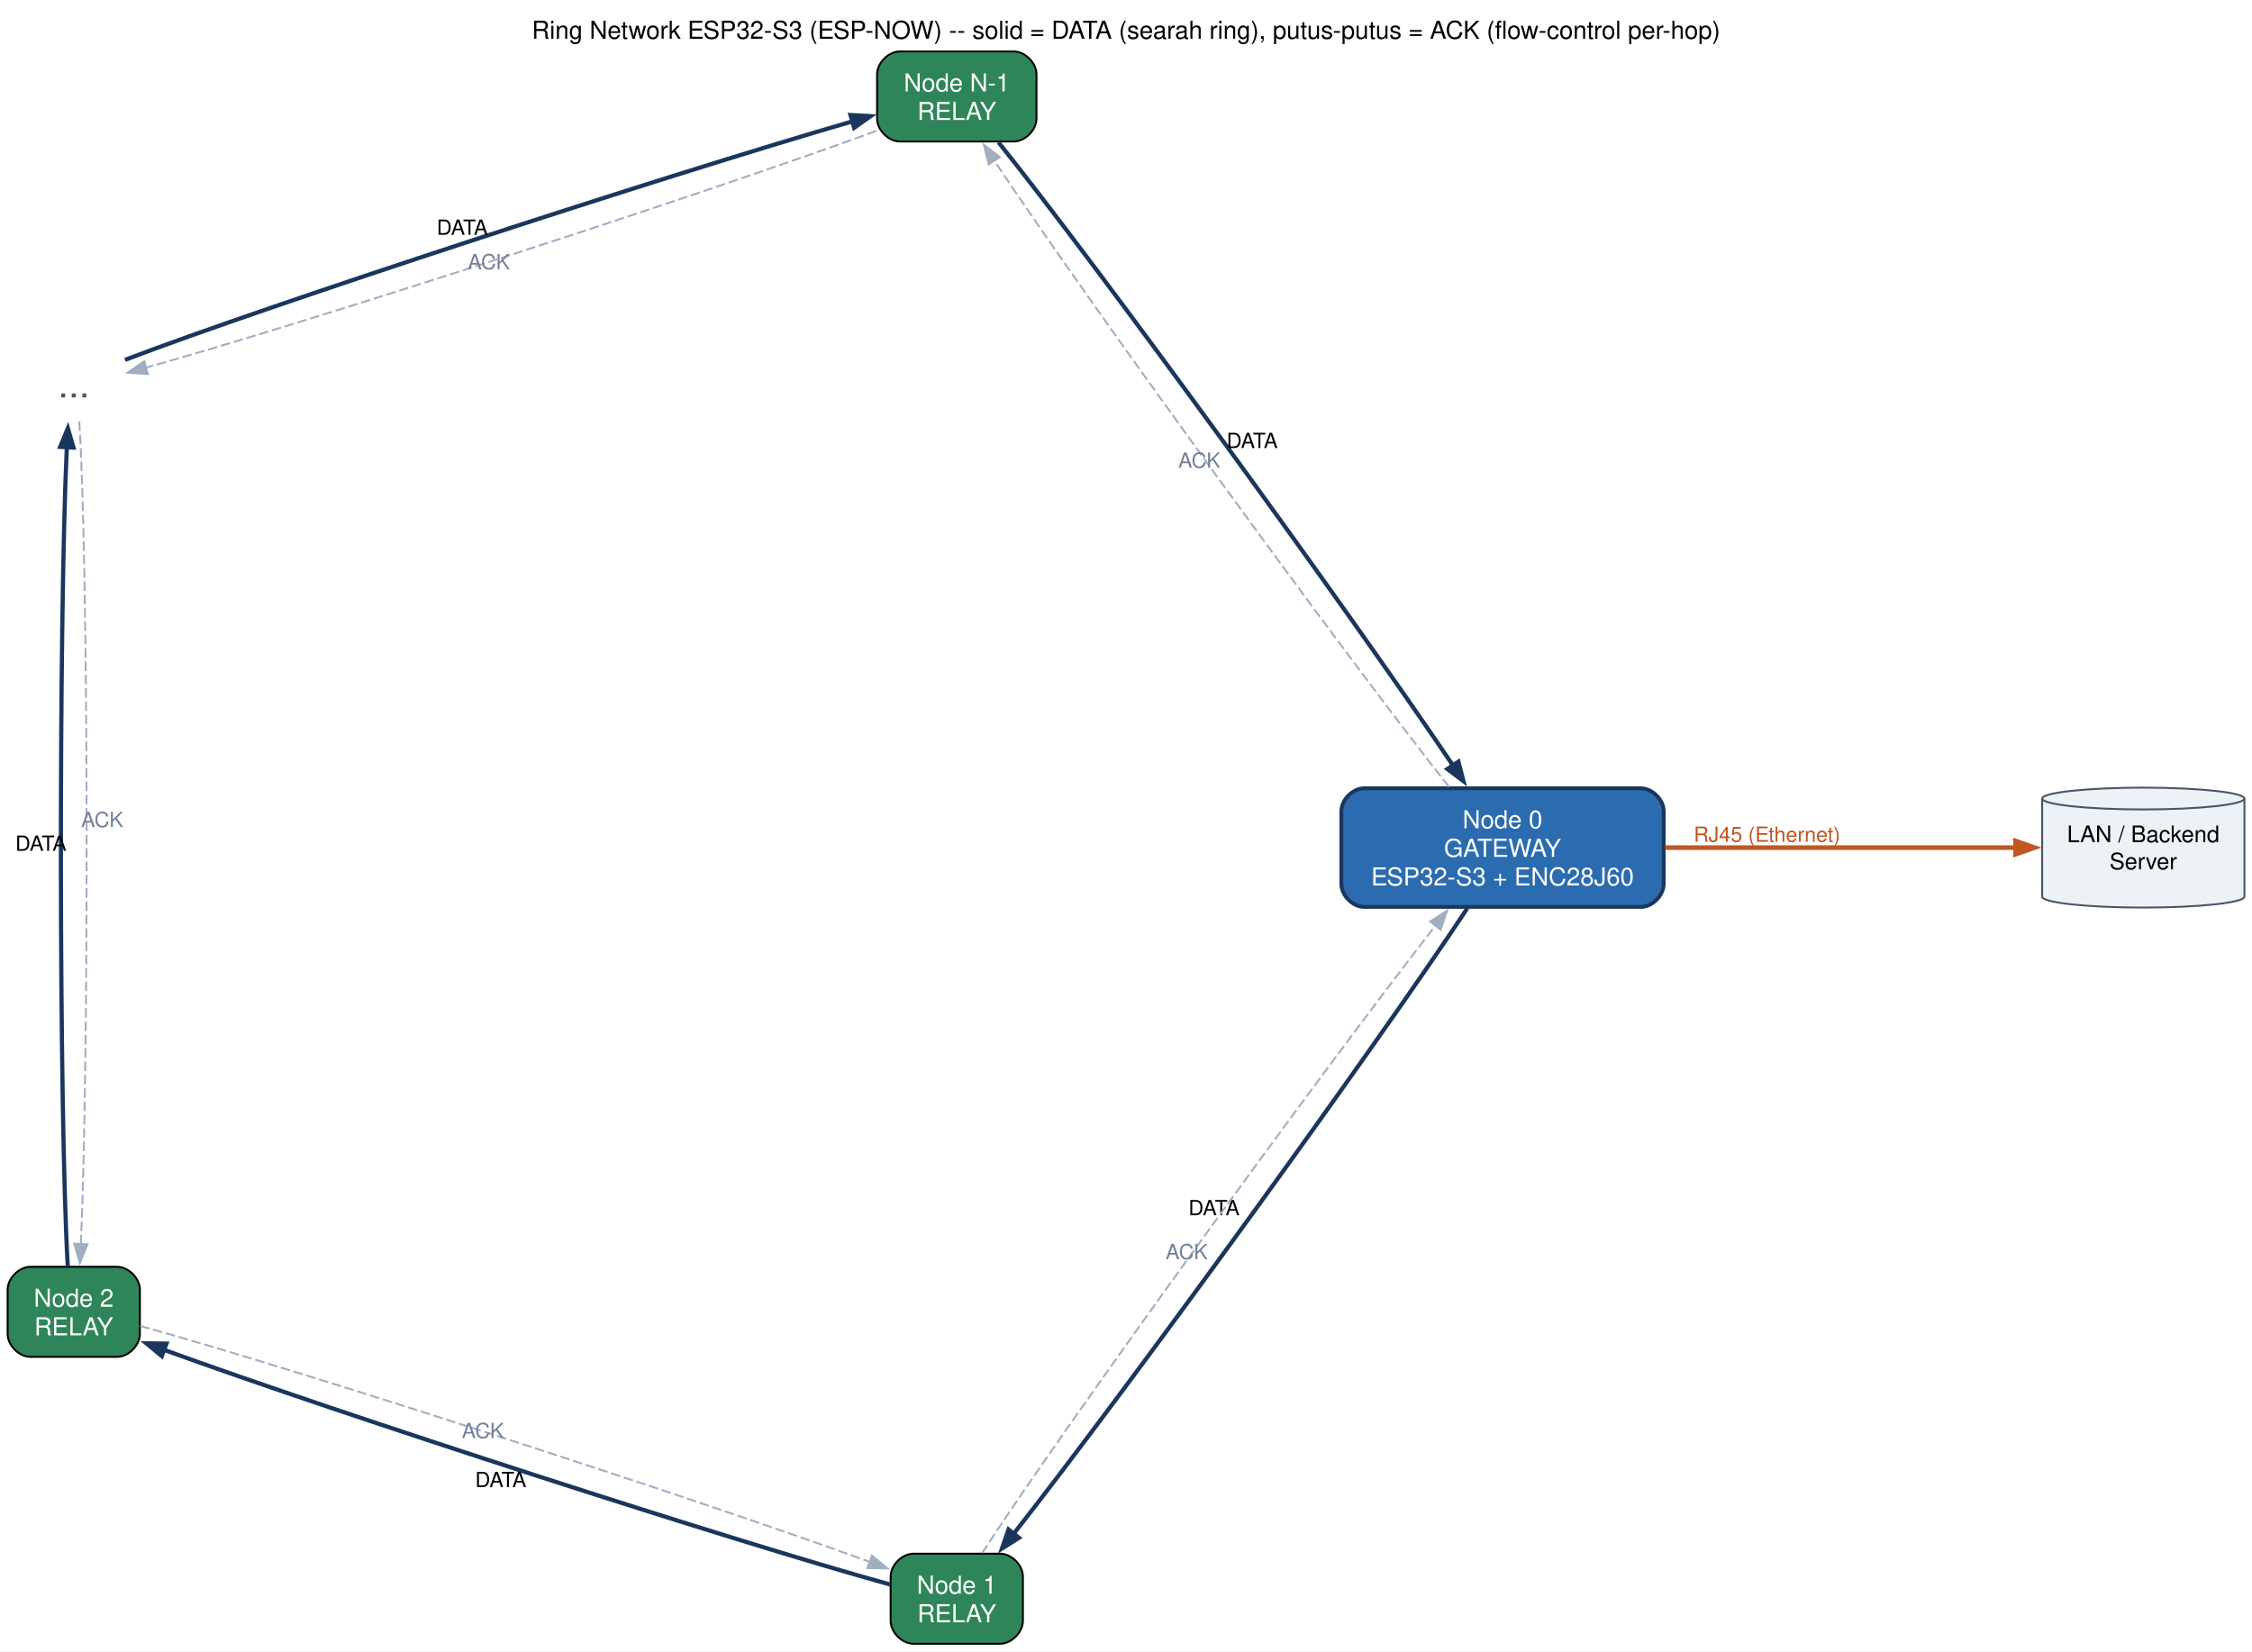
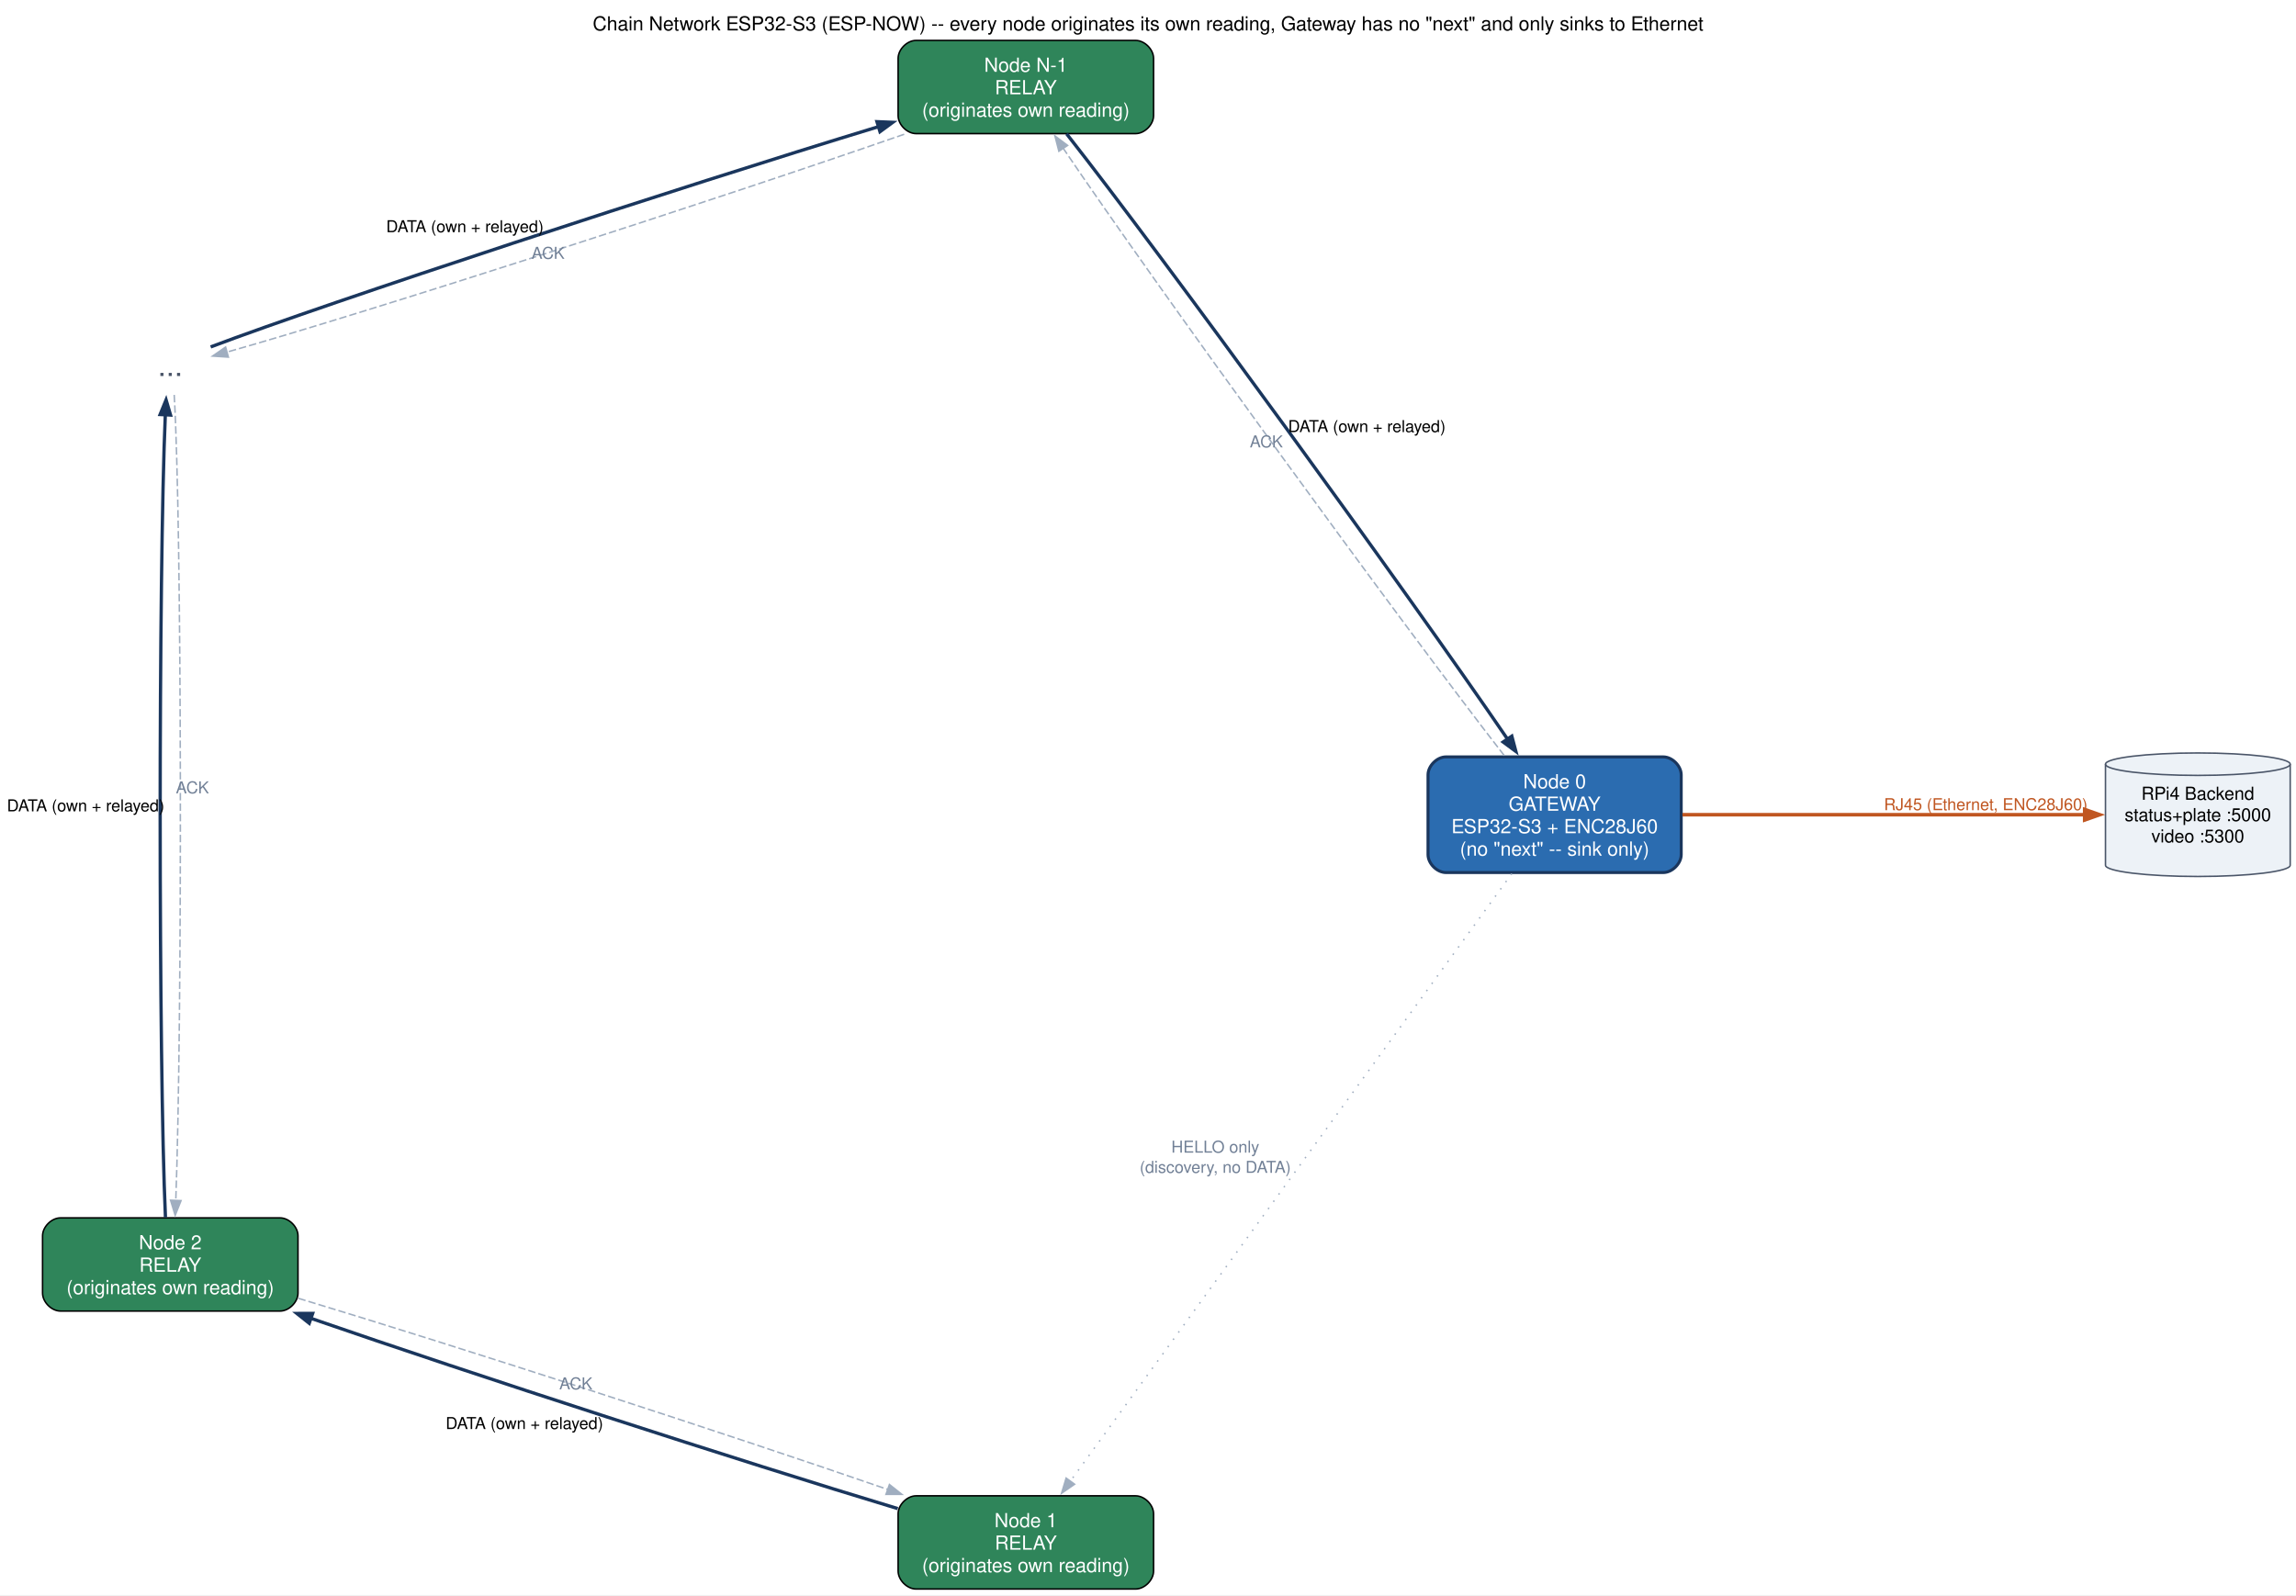
- <svg xmlns="http://www.w3.org/2000/svg" width="1182pt" height="867pt" viewBox="0.00 0.00 1182.00 867.00">
-   <g id="graph0" class="graph" transform="scale(1 1) rotate(0) translate(4 862.79)">
-     <polygon fill="white" stroke="none" points="-4,4 -4,-862.79 1178.03,-862.79 1178.03,4 -4,4" />
-     <text xml:space="preserve" text-anchor="middle" x="587.01" y="-842.44" font-family="Helvetica,sans-Serif" font-size="13.00">Ring Network ESP32-S3 (ESP-NOW) -- solid = DATA (searah ring), putus-putus = ACK (flow-control per-hop)</text>
+ <svg xmlns="http://www.w3.org/2000/svg" width="1534pt" height="1066pt" viewBox="0.00 0.00 1534.00 1066.00">
+   <g id="graph0" class="graph" transform="scale(1 1) rotate(0) translate(4 1061.78)">
+     <polygon fill="white" stroke="none" points="-4,4 -4,-1061.78 1530.13,-1061.78 1530.13,4 -4,4" />
+     <text xml:space="preserve" text-anchor="middle" x="763.06" y="-1041.43" font-family="Helvetica,sans-Serif" font-size="13.00">Chain Network ESP32-S3 (ESP-NOW) -- every node originates its own reading, Gateway has no "next" and only sinks to Ethernet</text>
    <g id="node1" class="node">
-       <path fill="#2b6cb0" stroke="#1a365d" stroke-width="2" d="M857.21,-449.03C857.21,-449.03 712.04,-449.03 712.04,-449.03 706.04,-449.03 700.04,-443.03 700.04,-437.03 700.04,-437.03 700.04,-398.75 700.04,-398.75 700.04,-392.75 706.04,-386.75 712.04,-386.75 712.04,-386.75 857.21,-386.75 857.21,-386.75 863.21,-386.75 869.21,-392.75 869.21,-398.75 869.21,-398.75 869.21,-437.03 869.21,-437.03 869.21,-443.03 863.21,-449.03 857.21,-449.03" />
-       <text xml:space="preserve" text-anchor="middle" x="784.62" y="-428.04" font-family="Helvetica,sans-Serif" font-size="13.00" fill="white">Node 0</text>
-       <text xml:space="preserve" text-anchor="middle" x="784.62" y="-413.04" font-family="Helvetica,sans-Serif" font-size="13.00" fill="white">GATEWAY</text>
-       <text xml:space="preserve" text-anchor="middle" x="784.62" y="-398.04" font-family="Helvetica,sans-Serif" font-size="13.00" fill="white">ESP32-S3 + ENC28J60</text>
+       <path fill="#2b6cb0" stroke="#1a365d" stroke-width="2" d="M1107.25,-556.03C1107.25,-556.03 962.08,-556.03 962.08,-556.03 956.08,-556.03 950.08,-550.03 950.08,-544.03 950.08,-544.03 950.08,-490.75 950.08,-490.75 950.08,-484.75 956.08,-478.75 962.08,-478.75 962.08,-478.75 1107.25,-478.75 1107.25,-478.75 1113.25,-478.75 1119.25,-484.75 1119.25,-490.75 1119.25,-490.75 1119.25,-544.03 1119.25,-544.03 1119.25,-550.03 1113.25,-556.03 1107.25,-556.03" />
+       <text xml:space="preserve" text-anchor="middle" x="1034.67" y="-535.04" font-family="Helvetica,sans-Serif" font-size="13.00" fill="white">Node 0</text>
+       <text xml:space="preserve" text-anchor="middle" x="1034.67" y="-520.04" font-family="Helvetica,sans-Serif" font-size="13.00" fill="white">GATEWAY</text>
+       <text xml:space="preserve" text-anchor="middle" x="1034.67" y="-505.04" font-family="Helvetica,sans-Serif" font-size="13.00" fill="white">ESP32-S3 + ENC28J60</text>
+       <text xml:space="preserve" text-anchor="middle" x="1034.67" y="-490.04" font-family="Helvetica,sans-Serif" font-size="13.00" fill="white">(no "next" -- sink only)</text>
    </g>
    <g id="node2" class="node">
-       <path fill="#2f855a" stroke="black" d="M520.89,-47.28C520.89,-47.28 475.47,-47.28 475.47,-47.28 469.47,-47.28 463.47,-41.28 463.47,-35.28 463.47,-35.28 463.47,-12 463.47,-12 463.47,-6 469.47,0 475.47,0 475.47,0 520.89,0 520.89,0 526.89,0 532.89,-6 532.89,-12 532.89,-12 532.89,-35.28 532.89,-35.28 532.89,-41.28 526.89,-47.28 520.89,-47.28" />
-       <text xml:space="preserve" text-anchor="middle" x="498.18" y="-26.29" font-family="Helvetica,sans-Serif" font-size="13.00" fill="white">Node 1</text>
-       <text xml:space="preserve" text-anchor="middle" x="498.18" y="-11.29" font-family="Helvetica,sans-Serif" font-size="13.00" fill="white">RELAY</text>
+       <path fill="#2f855a" stroke="black" d="M754.72,-62.28C754.72,-62.28 608.05,-62.28 608.05,-62.28 602.05,-62.28 596.05,-56.28 596.05,-50.28 596.05,-50.28 596.05,-12 596.05,-12 596.05,-6 602.05,0 608.05,0 608.05,0 754.72,0 754.72,0 760.72,0 766.72,-6 766.72,-12 766.72,-12 766.72,-50.28 766.72,-50.28 766.72,-56.28 760.72,-62.28 754.72,-62.28" />
+       <text xml:space="preserve" text-anchor="middle" x="681.39" y="-41.29" font-family="Helvetica,sans-Serif" font-size="13.00" fill="white">Node 1</text>
+       <text xml:space="preserve" text-anchor="middle" x="681.39" y="-26.29" font-family="Helvetica,sans-Serif" font-size="13.00" fill="white">RELAY</text>
+       <text xml:space="preserve" text-anchor="middle" x="681.39" y="-11.29" font-family="Helvetica,sans-Serif" font-size="13.00" fill="white">(originates own reading)</text>
+     </g>
+     <g id="edge9" class="edge">
+       <path fill="none" stroke="#a0aec0" stroke-dasharray="1,5" d="M1006.06,-478.01C940.14,-387.28 778.1,-164.25 711.11,-72.05" />
+       <polygon fill="#a0aec0" stroke="#a0aec0" points="713.96,-70.03 705.25,-63.99 708.3,-74.14 713.96,-70.03" />
+       <text xml:space="preserve" text-anchor="middle" x="807.96" y="-291.58" font-family="Helvetica,sans-Serif" font-size="11.00" fill="#718096">HELLO only</text>
+       <text xml:space="preserve" text-anchor="middle" x="807.96" y="-278.08" font-family="Helvetica,sans-Serif" font-size="11.00" fill="#718096">(discovery, no DATA)</text>
+     </g>
+     <g id="node5" class="node">
+       <path fill="#2f855a" stroke="black" d="M754.72,-1034.78C754.72,-1034.78 608.05,-1034.78 608.05,-1034.78 602.05,-1034.78 596.05,-1028.78 596.05,-1022.78 596.05,-1022.78 596.05,-984.5 596.05,-984.5 596.05,-978.5 602.05,-972.5 608.05,-972.5 608.05,-972.5 754.72,-972.5 754.72,-972.5 760.72,-972.5 766.72,-978.5 766.72,-984.5 766.72,-984.5 766.72,-1022.78 766.72,-1022.78 766.72,-1028.78 760.72,-1034.78 754.72,-1034.78" />
+       <text xml:space="preserve" text-anchor="middle" x="681.39" y="-1013.79" font-family="Helvetica,sans-Serif" font-size="13.00" fill="white">Node N-1</text>
+       <text xml:space="preserve" text-anchor="middle" x="681.39" y="-998.79" font-family="Helvetica,sans-Serif" font-size="13.00" fill="white">RELAY</text>
+       <text xml:space="preserve" text-anchor="middle" x="681.39" y="-983.79" font-family="Helvetica,sans-Serif" font-size="13.00" fill="white">(originates own reading)</text>
+     </g>
+     <g id="edge8" class="edge">
+       <path fill="none" stroke="#a0aec0" stroke-dasharray="5,2" d="M1001.01,-556.92C930.42,-647.76 768.67,-870.47 706.37,-962.68" />
+       <polygon fill="#a0aec0" stroke="#a0aec0" points="703.47,-960.71 700.81,-970.97 709.29,-964.61 703.47,-960.71" />
+       <text xml:space="preserve" text-anchor="middle" x="842.06" y="-762.85" font-family="Helvetica,sans-Serif" font-size="11.00" fill="#718096">ACK</text>
+     </g>
+     <g id="node6" class="node">
+       <path fill="#edf2f7" stroke="#4a5568" d="M1526.13,-551.16C1526.13,-555.3 1498.47,-558.66 1464.42,-558.66 1430.37,-558.66 1402.71,-555.3 1402.71,-551.16 1402.71,-551.16 1402.71,-483.63 1402.71,-483.63 1402.71,-479.49 1430.37,-476.12 1464.42,-476.12 1498.47,-476.12 1526.13,-479.49 1526.13,-483.63 1526.13,-483.63 1526.13,-551.16 1526.13,-551.16" />
+       <path fill="none" stroke="#4a5568" d="M1526.13,-551.16C1526.13,-547.02 1498.47,-543.66 1464.42,-543.66 1430.37,-543.66 1402.71,-547.02 1402.71,-551.16" />
+       <text xml:space="preserve" text-anchor="middle" x="1464.42" y="-527.37" font-family="Helvetica,sans-Serif" font-size="12.00">RPi4 Backend</text>
+       <text xml:space="preserve" text-anchor="middle" x="1464.42" y="-513.12" font-family="Helvetica,sans-Serif" font-size="12.00">status+plate :5000</text>
+       <text xml:space="preserve" text-anchor="middle" x="1464.42" y="-498.87" font-family="Helvetica,sans-Serif" font-size="12.00">video :5300</text>
+     </g>
+     <g id="edge10" class="edge">
+       <path fill="none" stroke="#c05621" stroke-width="2.4" d="M1120.09,-517.39C1198.55,-517.39 1313.73,-517.39 1388.9,-517.39" />
+       <polygon fill="#c05621" stroke="#c05621" stroke-width="2.4" points="1388.82,-520.89 1398.82,-517.39 1388.82,-513.89 1388.82,-520.89" />
+       <text xml:space="preserve" text-anchor="middle" x="1322.74" y="-520.44" font-family="Helvetica,sans-Serif" font-size="11.00" fill="#c05621">RJ45 (Ethernet, ENC28J60)</text>
+     </g>
+     <g id="node3" class="node">
+       <path fill="#2f855a" stroke="black" d="M183.1,-248.01C183.1,-248.01 36.43,-248.01 36.43,-248.01 30.43,-248.01 24.43,-242.01 24.43,-236.01 24.43,-236.01 24.43,-197.73 24.43,-197.73 24.43,-191.73 30.43,-185.73 36.43,-185.73 36.43,-185.73 183.1,-185.73 183.1,-185.73 189.1,-185.73 195.1,-191.73 195.1,-197.73 195.1,-197.73 195.1,-236.01 195.1,-236.01 195.1,-242.01 189.1,-248.01 183.1,-248.01" />
+       <text xml:space="preserve" text-anchor="middle" x="109.76" y="-227.02" font-family="Helvetica,sans-Serif" font-size="13.00" fill="white">Node 2</text>
+       <text xml:space="preserve" text-anchor="middle" x="109.76" y="-212.02" font-family="Helvetica,sans-Serif" font-size="13.00" fill="white">RELAY</text>
+       <text xml:space="preserve" text-anchor="middle" x="109.76" y="-197.02" font-family="Helvetica,sans-Serif" font-size="13.00" fill="white">(originates own reading)</text>
    </g>
    <g id="edge1" class="edge">
-       <path fill="none" stroke="#1a365d" stroke-width="2.2" d="M766.15,-386.04C717.67,-312.77 587.21,-133.01 528,-57.67" />
-       <polygon fill="#1a365d" stroke="#1a365d" stroke-width="2.2" points="530.83,-55.61 521.87,-49.95 525.34,-59.96 530.83,-55.61" />
-       <text xml:space="preserve" text-anchor="middle" x="633.2" y="-224.91" font-family="Helvetica,sans-Serif" font-size="11.00">DATA</text>
+       <path fill="none" stroke="#1a365d" stroke-width="2.2" d="M595.82,-53.74C490.51,-85.51 312.33,-143.33 203.44,-180.98" />
+       <polygon fill="#1a365d" stroke="#1a365d" stroke-width="2.2" points="202.61,-177.57 194.31,-184.15 204.91,-184.18 202.61,-177.57" />
+       <text xml:space="preserve" text-anchor="middle" x="346.38" y="-106.91" font-family="Helvetica,sans-Serif" font-size="11.00">DATA (own + relayed)</text>
    </g>
-     <g id="node5" class="node">
-       <path fill="#2f855a" stroke="black" d="M528.02,-835.79C528.02,-835.79 468.35,-835.79 468.35,-835.79 462.35,-835.79 456.35,-829.79 456.35,-823.79 456.35,-823.79 456.35,-800.51 456.35,-800.51 456.35,-794.51 462.35,-788.51 468.35,-788.51 468.35,-788.51 528.02,-788.51 528.02,-788.51 534.02,-788.51 540.02,-794.51 540.02,-800.51 540.02,-800.51 540.02,-823.79 540.02,-823.79 540.02,-829.79 534.02,-835.79 528.02,-835.79" />
-       <text xml:space="preserve" text-anchor="middle" x="498.18" y="-814.8" font-family="Helvetica,sans-Serif" font-size="13.00" fill="white">Node N-1</text>
-       <text xml:space="preserve" text-anchor="middle" x="498.18" y="-799.8" font-family="Helvetica,sans-Serif" font-size="13.00" fill="white">RELAY</text>
+     <g id="edge5" class="edge">
+       <path fill="none" stroke="#a0aec0" stroke-dasharray="5,2" d="M195.33,-194.27C301.17,-162.34 480.62,-104.1 589.36,-66.46" />
+       <polygon fill="#a0aec0" stroke="#a0aec0" points="590.25,-69.85 598.55,-63.26 587.95,-63.24 590.25,-69.85" />
+       <text xml:space="preserve" text-anchor="middle" x="380.72" y="-133.42" font-family="Helvetica,sans-Serif" font-size="11.00" fill="#718096">ACK</text>
    </g>
-     <g id="edge10" class="edge">
-       <path fill="none" stroke="#a0aec0" stroke-dasharray="5,2" d="M756.46,-449.83C698.49,-523.32 567.56,-703.61 517.77,-778.62" />
-       <polygon fill="#a0aec0" stroke="#a0aec0" points="514.96,-776.52 512.4,-786.8 520.81,-780.36 514.96,-776.52" />
-       <text xml:space="preserve" text-anchor="middle" x="625.49" y="-617.27" font-family="Helvetica,sans-Serif" font-size="11.00" fill="#718096">ACK</text>
+     <g id="node4" class="node">
+       <path fill="white" stroke="none" d="M124.76,-838.18C124.76,-838.18 94.76,-838.18 94.76,-838.18 88.76,-838.18 82.76,-832.18 82.76,-826.18 82.76,-826.18 82.76,-809.65 82.76,-809.65 82.76,-803.65 88.76,-797.65 94.76,-797.65 94.76,-797.65 124.76,-797.65 124.76,-797.65 130.76,-797.65 136.76,-803.65 136.76,-809.65 136.76,-809.65 136.76,-826.18 136.76,-826.18 136.76,-832.18 130.76,-838.18 124.76,-838.18" />
+       <text xml:space="preserve" text-anchor="middle" x="109.76" y="-810.54" font-family="Helvetica,sans-Serif" font-size="20.00" fill="#4a5568">...</text>
    </g>
-     <g id="node6" class="node">
-       <path fill="#edf2f7" stroke="#4a5568" d="M1174.03,-443.64C1174.03,-446.8 1150.24,-449.37 1120.94,-449.37 1091.65,-449.37 1067.86,-446.8 1067.86,-443.64 1067.86,-443.64 1067.86,-392.14 1067.86,-392.14 1067.86,-388.98 1091.65,-386.42 1120.94,-386.42 1150.24,-386.42 1174.03,-388.98 1174.03,-392.14 1174.03,-392.14 1174.03,-443.64 1174.03,-443.64" />
-       <path fill="none" stroke="#4a5568" d="M1174.03,-443.64C1174.03,-440.49 1150.24,-437.92 1120.94,-437.92 1091.65,-437.92 1067.86,-440.49 1067.86,-443.64" />
-       <text xml:space="preserve" text-anchor="middle" x="1120.94" y="-420.74" font-family="Helvetica,sans-Serif" font-size="12.00">LAN / Backend</text>
-       <text xml:space="preserve" text-anchor="middle" x="1120.94" y="-406.49" font-family="Helvetica,sans-Serif" font-size="12.00">Server</text>
-     </g>
-     <g id="edge11" class="edge">
-       <path fill="none" stroke="#c05621" stroke-width="2.4" d="M869.93,-417.89C927.12,-417.89 1001.37,-417.89 1054.25,-417.89" />
-       <polygon fill="#c05621" stroke="#c05621" stroke-width="2.4" points="1053.91,-421.39 1063.91,-417.89 1053.91,-414.39 1053.91,-421.39" />
-       <text xml:space="preserve" text-anchor="middle" x="923.46" y="-420.94" font-family="Helvetica,sans-Serif" font-size="11.00" fill="#c05621">RJ45 (Ethernet)</text>
+     <g id="edge2" class="edge">
+       <path fill="none" stroke="#1a365d" stroke-width="2.2" d="M106.54,-248.34C101.86,-351.56 101.84,-679.29 106.46,-784.82" />
+       <polygon fill="#1a365d" stroke="#1a365d" stroke-width="2.2" points="102.96,-784.79 106.96,-794.6 109.95,-784.43 102.96,-784.79" />
+       <text xml:space="preserve" text-anchor="middle" x="53.25" y="-519.63" font-family="Helvetica,sans-Serif" font-size="11.00">DATA (own + relayed)</text>
    </g>
    <g id="edge6" class="edge">
-       <path fill="none" stroke="#a0aec0" stroke-dasharray="5,2" d="M511.51,-47.63C553.91,-113.09 685.64,-295.02 749.43,-376.99" />
-       <polygon fill="#a0aec0" stroke="#a0aec0" points="746.64,-379.1 755.56,-384.81 752.15,-374.78 746.64,-379.1" />
-       <text xml:space="preserve" text-anchor="middle" x="618.85" y="-201.86" font-family="Helvetica,sans-Serif" font-size="11.00" fill="#718096">ACK</text>
+       <path fill="none" stroke="#a0aec0" stroke-dasharray="5,2" d="M112.39,-797.92C117.51,-712.66 117.86,-378.48 113.44,-259.34" />
+       <polygon fill="#a0aec0" stroke="#a0aec0" points="116.95,-259.54 113.04,-249.69 109.95,-259.82 116.95,-259.54" />
+       <text xml:space="preserve" text-anchor="middle" x="124.54" y="-531.68" font-family="Helvetica,sans-Serif" font-size="11.00" fill="#718096">ACK</text>
    </g>
-     <g id="node3" class="node">
-       <path fill="#2f855a" stroke="black" d="M57.42,-197.87C57.42,-197.87 12,-197.87 12,-197.87 6,-197.87 0,-191.87 0,-185.87 0,-185.87 0,-162.59 0,-162.59 0,-156.59 6,-150.59 12,-150.59 12,-150.59 57.42,-150.59 57.42,-150.59 63.42,-150.59 69.42,-156.59 69.42,-162.59 69.42,-162.59 69.42,-185.87 69.42,-185.87 69.42,-191.87 63.42,-197.87 57.42,-197.87" />
-       <text xml:space="preserve" text-anchor="middle" x="34.71" y="-176.88" font-family="Helvetica,sans-Serif" font-size="13.00" fill="white">Node 2</text>
-       <text xml:space="preserve" text-anchor="middle" x="34.71" y="-161.88" font-family="Helvetica,sans-Serif" font-size="13.00" fill="white">RELAY</text>
+     <g id="edge3" class="edge">
+       <path fill="none" stroke="#1a365d" stroke-width="2.2" d="M136.75,-829.97C215.65,-859.8 448.69,-936.25 582.99,-977.16" />
+       <polygon fill="#1a365d" stroke="#1a365d" stroke-width="2.2" points="581.9,-980.48 592.49,-980.04 583.93,-973.78 581.9,-980.48" />
+       <text xml:space="preserve" text-anchor="middle" x="306.62" y="-906.61" font-family="Helvetica,sans-Serif" font-size="11.00">DATA (own + relayed)</text>
    </g>
-     <g id="edge2" class="edge">
-       <path fill="none" stroke="#1a365d" stroke-width="2.2" d="M463.33,-31.05C381.17,-53.73 175.37,-120.38 82.04,-154.29" />
-       <polygon fill="#1a365d" stroke="#1a365d" stroke-width="2.2" points="80.94,-150.97 72.76,-157.7 83.36,-157.54 80.94,-150.97" />
-       <text xml:space="preserve" text-anchor="middle" x="258.81" y="-82.22" font-family="Helvetica,sans-Serif" font-size="11.00">DATA</text>
+     <g id="edge4" class="edge">
+       <path fill="none" stroke="#1a365d" stroke-width="2.2" d="M708.61,-972.36C773.18,-890.2 934.89,-667.97 1003.36,-567.67" />
+       <polygon fill="#1a365d" stroke="#1a365d" stroke-width="2.2" points="1006.07,-569.91 1008.79,-559.67 1000.27,-565.98 1006.07,-569.91" />
+       <text xml:space="preserve" text-anchor="middle" x="909.23" y="-773.06" font-family="Helvetica,sans-Serif" font-size="11.00">DATA (own + relayed)</text>
    </g>
    <g id="edge7" class="edge">
-       <path fill="none" stroke="#a0aec0" stroke-dasharray="5,2" d="M69.56,-166.82C152.22,-144 360.05,-76.67 452.56,-42.96" />
-       <polygon fill="#a0aec0" stroke="#a0aec0" points="453.66,-46.28 461.83,-39.54 451.24,-39.71 453.66,-46.28" />
-       <text xml:space="preserve" text-anchor="middle" x="249.44" y="-107.94" font-family="Helvetica,sans-Serif" font-size="11.00" fill="#718096">ACK</text>
-     </g>
-     <g id="node4" class="node">
-       <path fill="white" stroke="none" d="M49.71,-681.82C49.71,-681.82 19.71,-681.82 19.71,-681.82 13.71,-681.82 7.71,-675.82 7.71,-669.82 7.71,-669.82 7.71,-653.29 7.71,-653.29 7.71,-647.29 13.71,-641.29 19.71,-641.29 19.71,-641.29 49.71,-641.29 49.71,-641.29 55.71,-641.29 61.71,-647.29 61.71,-653.29 61.71,-653.29 61.71,-669.82 61.71,-669.82 61.71,-675.82 55.71,-681.82 49.71,-681.82" />
-       <text xml:space="preserve" text-anchor="middle" x="34.71" y="-654.18" font-family="Helvetica,sans-Serif" font-size="20.00" fill="#4a5568">...</text>
-     </g>
-     <g id="edge3" class="edge">
-       <path fill="none" stroke="#1a365d" stroke-width="2.2" d="M31.58,-198.07C26.92,-277.87 26.76,-535.84 31.09,-628.24" />
-       <polygon fill="#1a365d" stroke="#1a365d" stroke-width="2.2" points="27.58,-628.24 31.62,-638.03 34.57,-627.86 27.58,-628.24" />
-       <text xml:space="preserve" text-anchor="middle" x="17.46" y="-416.2" font-family="Helvetica,sans-Serif" font-size="11.00">DATA</text>
-     </g>
-     <g id="edge8" class="edge">
-       <path fill="none" stroke="#a0aec0" stroke-dasharray="5,2" d="M37.6,-641.54C42.45,-567.08 42.73,-305.46 38.43,-209.69" />
-       <polygon fill="#a0aec0" stroke="#a0aec0" points="41.93,-209.66 37.93,-199.85 34.94,-210.02 41.93,-209.66" />
-       <text xml:space="preserve" text-anchor="middle" x="49.64" y="-428.67" font-family="Helvetica,sans-Serif" font-size="11.00" fill="#718096">ACK</text>
-     </g>
-     <g id="edge4" class="edge">
-       <path fill="none" stroke="#1a365d" stroke-width="2.2" d="M61.6,-673.9C135.65,-702.2 343.58,-770.14 443.39,-799.08" />
-       <polygon fill="#1a365d" stroke="#1a365d" stroke-width="2.2" points="442.38,-802.43 452.96,-801.81 444.31,-795.7 442.38,-802.43" />
-       <text xml:space="preserve" text-anchor="middle" x="238.62" y="-739.54" font-family="Helvetica,sans-Serif" font-size="11.00">DATA</text>
-     </g>
-     <g id="edge5" class="edge">
-       <path fill="none" stroke="#1a365d" stroke-width="2.2" d="M520.09,-788.07C572.17,-723.15 702.62,-544.01 758.59,-461.05" />
-       <polygon fill="#1a365d" stroke="#1a365d" stroke-width="2.2" points="761.48,-463.03 764.13,-452.77 755.66,-459.14 761.48,-463.03" />
-       <text xml:space="preserve" text-anchor="middle" x="653.22" y="-627.61" font-family="Helvetica,sans-Serif" font-size="11.00">DATA</text>
-     </g>
-     <g id="edge9" class="edge">
-       <path fill="none" stroke="#a0aec0" stroke-dasharray="5,2" d="M455.86,-794.03C366.16,-761.14 158.16,-693.66 72.55,-669.8" />
-       <polygon fill="#a0aec0" stroke="#a0aec0" points="73.58,-666.45 63.01,-667.19 71.73,-673.2 73.58,-666.45" />
-       <text xml:space="preserve" text-anchor="middle" x="252.58" y="-721.47" font-family="Helvetica,sans-Serif" font-size="11.00" fill="#718096">ACK</text>
+       <path fill="none" stroke="#a0aec0" stroke-dasharray="5,2" d="M600.09,-972.06C474.71,-928.33 239.09,-852.26 147.5,-826.47" />
+       <polygon fill="#a0aec0" stroke="#a0aec0" points="148.59,-823.14 138.02,-823.85 146.73,-829.89 148.59,-823.14" />
+       <text xml:space="preserve" text-anchor="middle" x="362.17" y="-888.81" font-family="Helvetica,sans-Serif" font-size="11.00" fill="#718096">ACK</text>
    </g>
  </g>
</svg>
